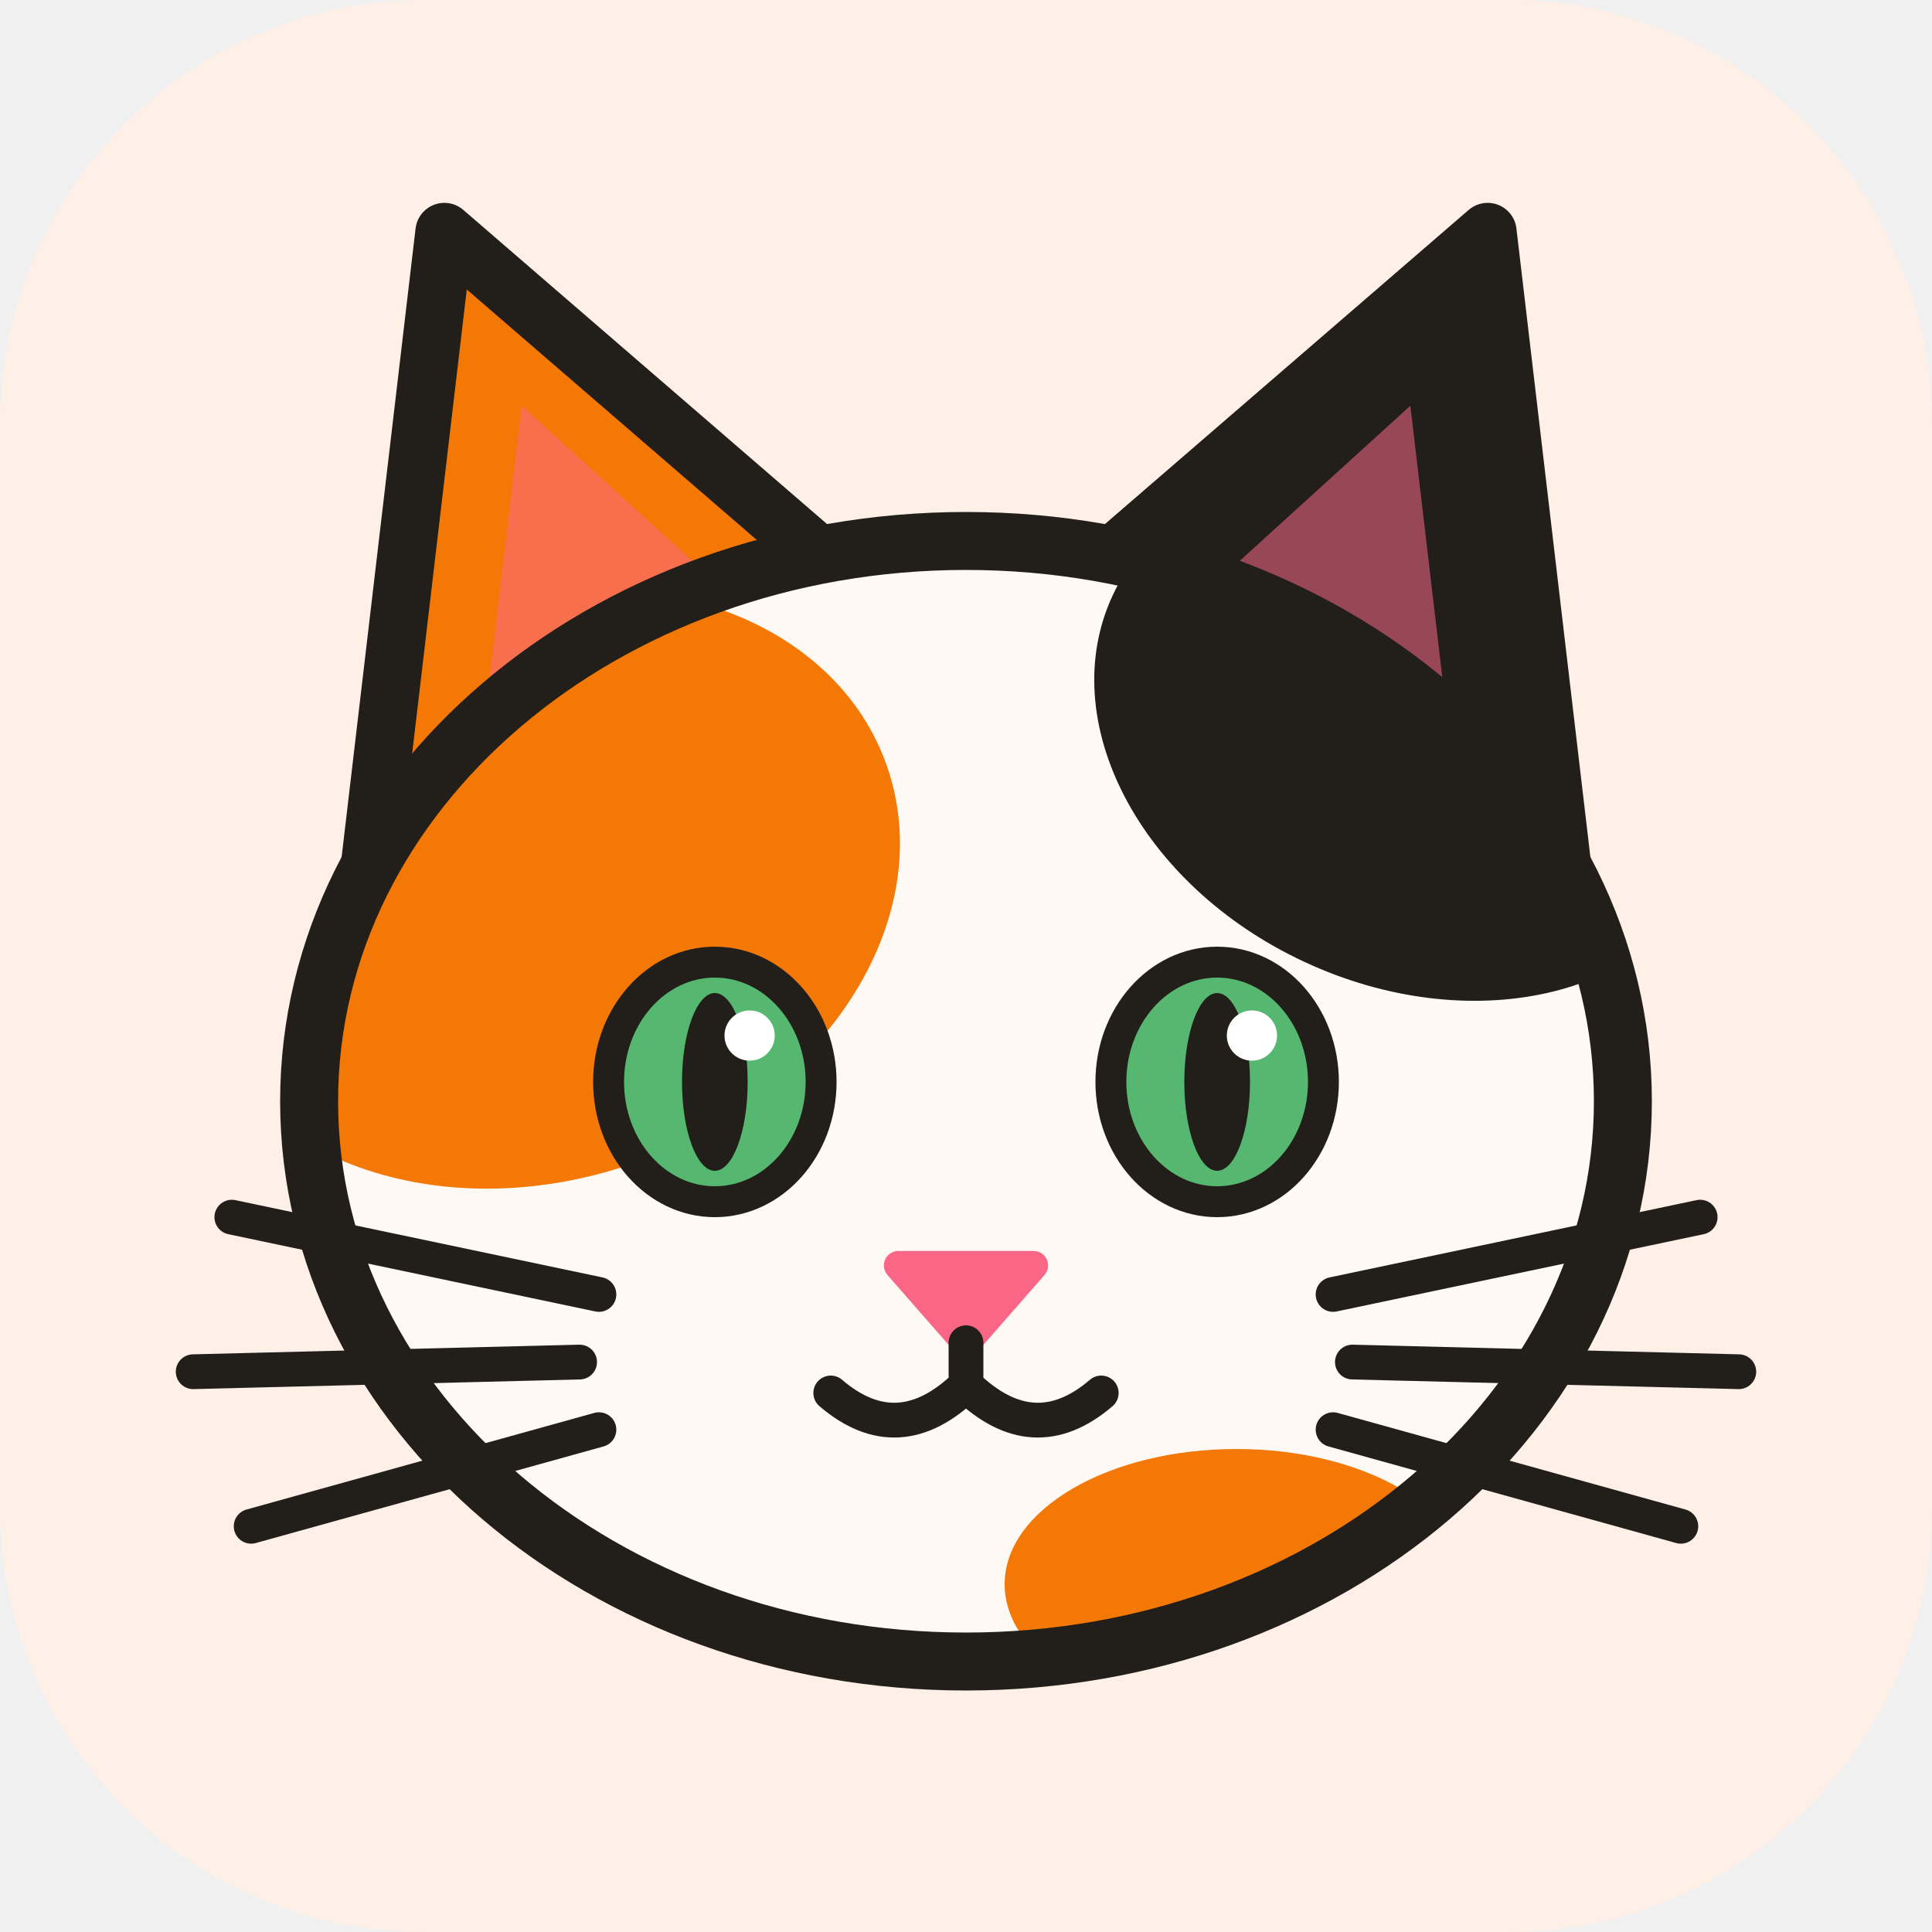
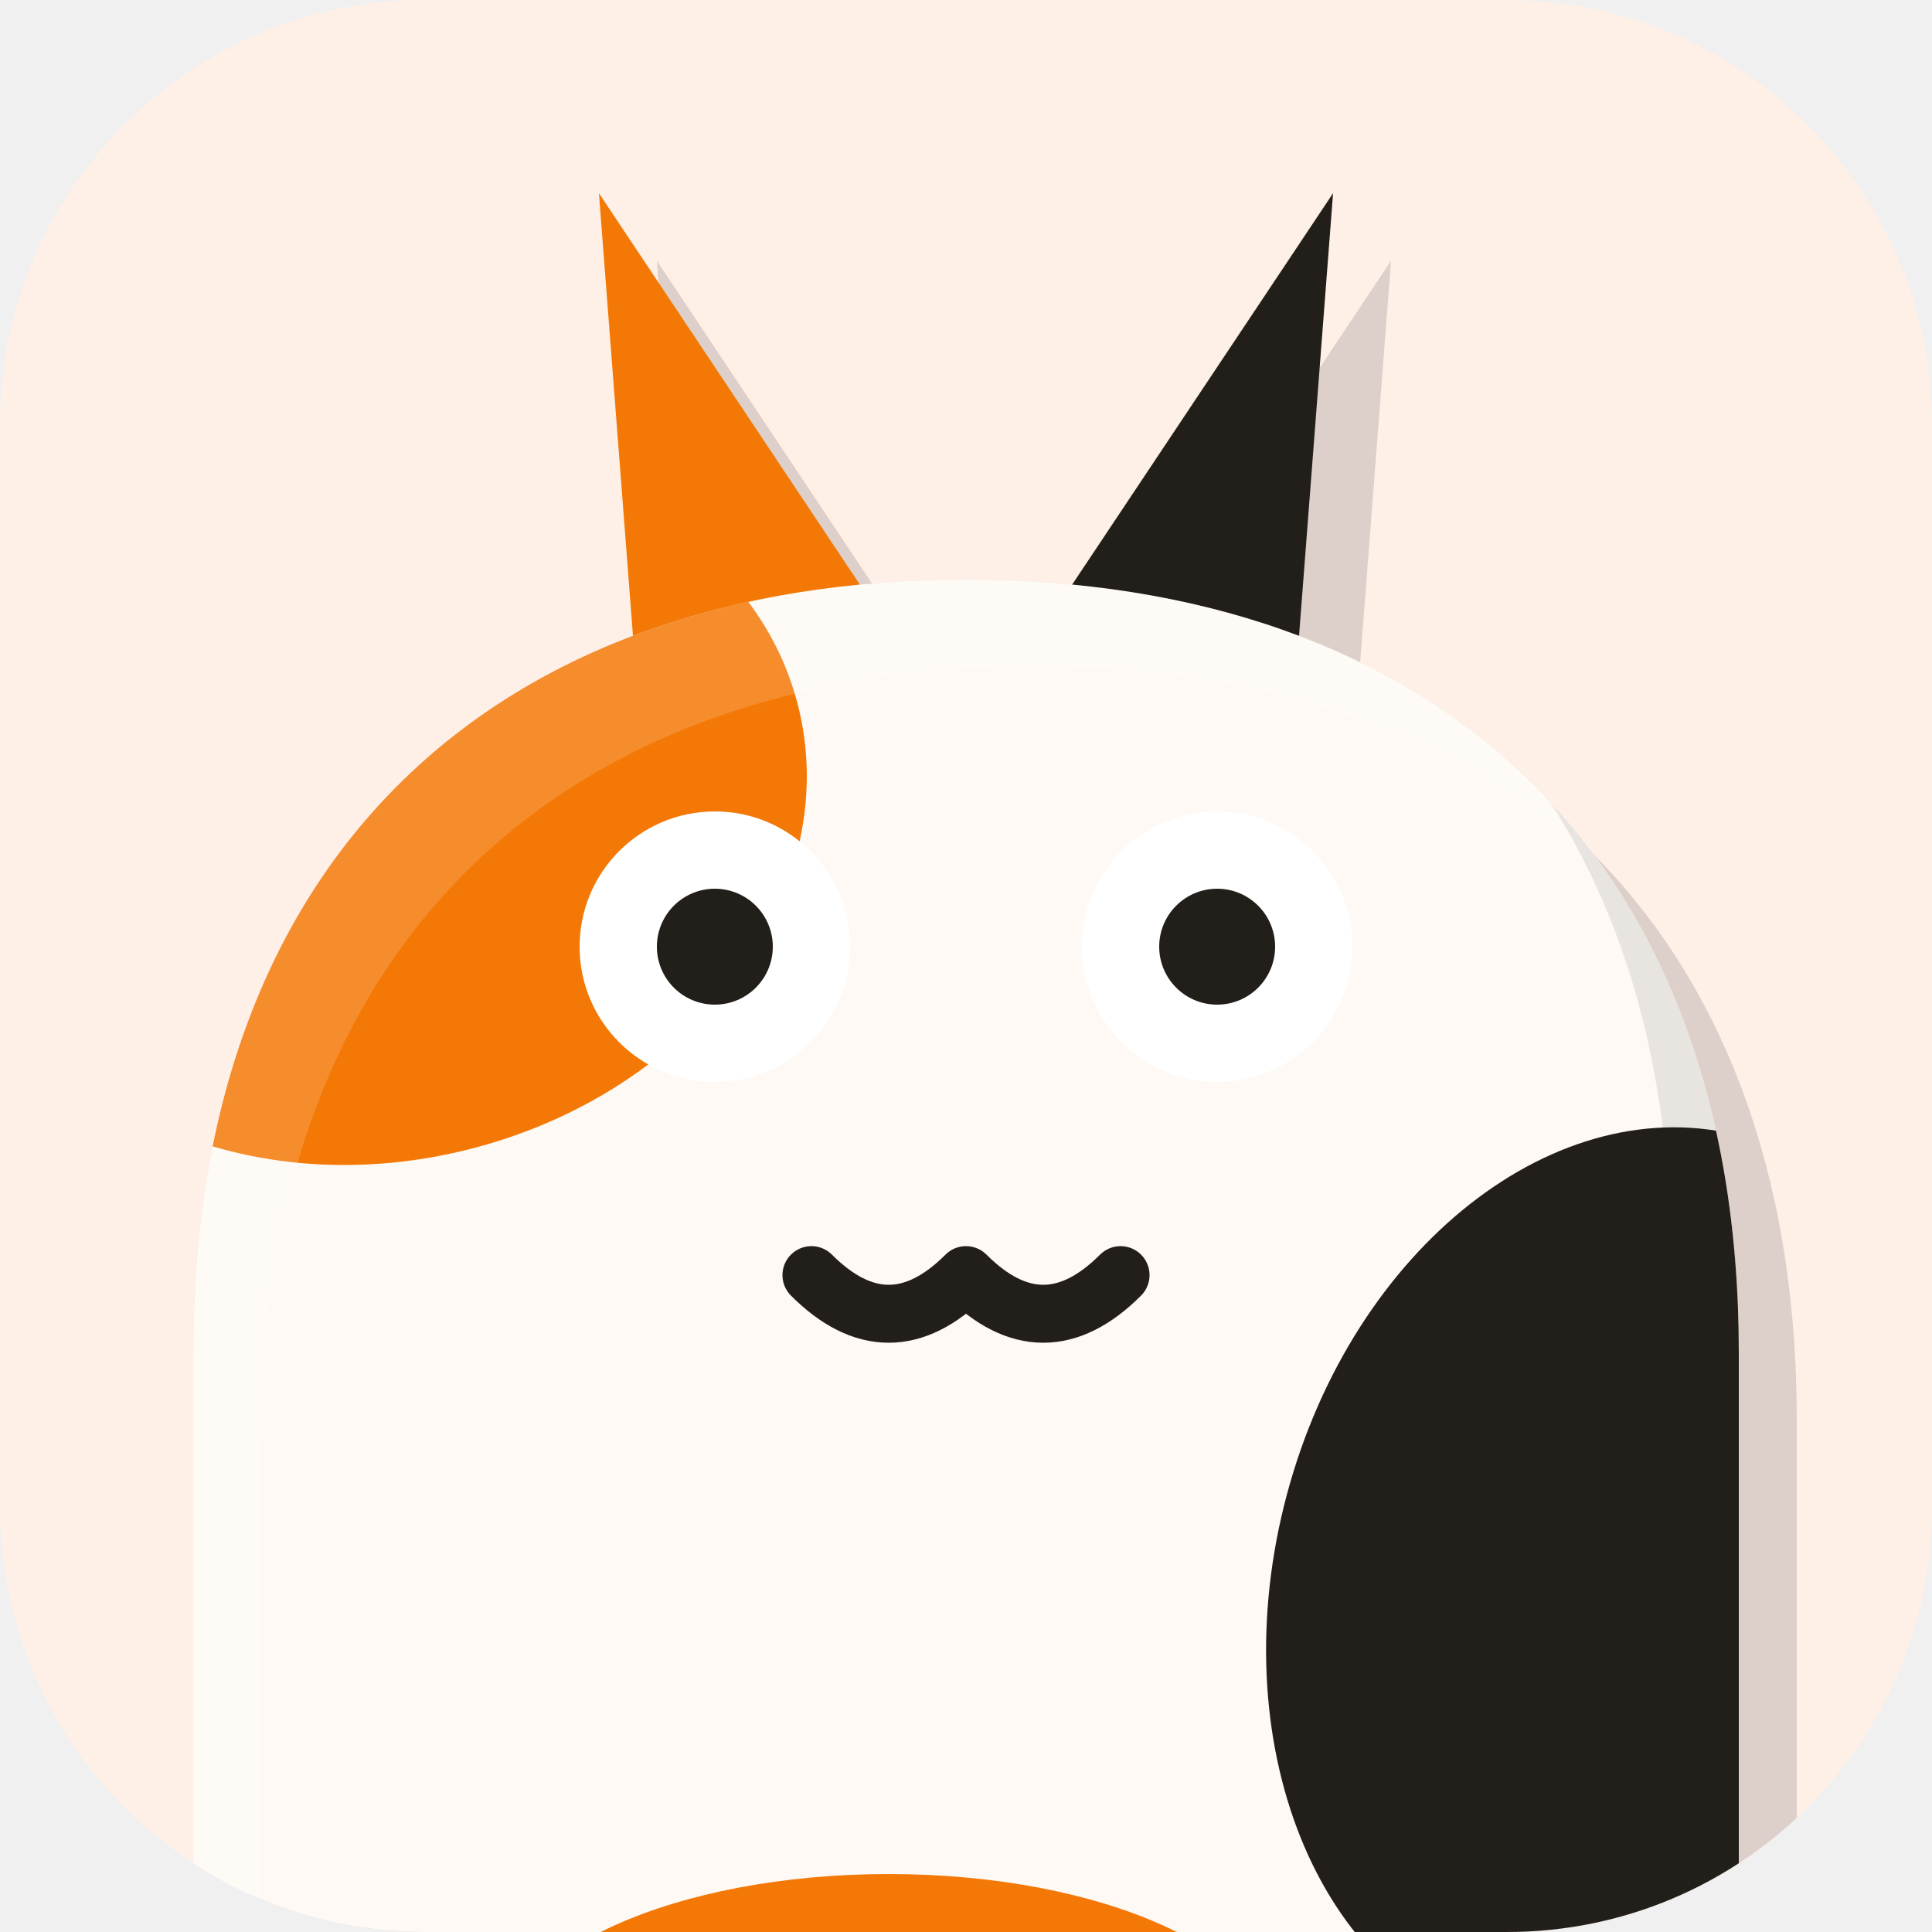
<svg xmlns="http://www.w3.org/2000/svg" viewBox="0 0 100 100" fill="none" shape-rendering="auto" role="img" aria-label="Whisker">
  <defs>
-     <clipPath id="whisker-head">
-       <ellipse cx="50" cy="57" rx="34" ry="29" />
+     <g id="top-earsPointy-7821dca1">
+       <g opacity=".15" transform="translate(-23 -6.5)">
+         <path d="M33 50V38l-2-26 16 24v14Zm34 0V38l2-26-16 24v14Z" fill="#221e1a" />
+       </g>
+       <path d="M7 40V28L5 2l16 24v14Z" fill="#f47806" />
+       <path d="M41 40V28l2-26-16 24v14Z" fill="#221e1a" />
+     </g>
+     <clipPath id="dbcrb-round">
+       <path d="M10 106V70c0-26 16-40 40-40s40 14 40 40v36Z" />
    </clipPath>
-     <g id="ears-pointy-44e05774">
-       <path d="M19 46 23 12 45 31Z" fill="#f47806" stroke="#221e1a" stroke-width="3" stroke-linejoin="round" />
-       <path d="M25 38 27 21 38 31Z" fill="#fa6786" opacity=".55" />
-       <path d="M81 46 77 12 55 31Z" fill="#221e1a" stroke="#221e1a" stroke-width="3" stroke-linejoin="round" />
-       <path d="M75 38 73 21 62 31Z" fill="#fa6786" opacity=".55" />
+     <g id="calico-classic-7821dca1">
+       <ellipse cx="20" cy="42" rx="22" ry="18" fill="#f47806" transform="rotate(-15 20 42)" />
+       <ellipse cx="84" cy="82" rx="18" ry="24" fill="#221e1a" transform="rotate(15 84 82)" />
+       <ellipse cx="46" cy="106" rx="20" ry="9" fill="#f47806" transform="rotate(0 46 106)" />
    </g>
-     <g id="patches-classic-44e05774">
-       <ellipse cx="28" cy="46" rx="19" ry="15" fill="#f47806" transform="rotate(-20 28 46)" />
-       <ellipse cx="73" cy="38" rx="17" ry="13" fill="#221e1a" transform="rotate(25 73 38)" />
-       <ellipse cx="64" cy="82" rx="12" ry="7" fill="#f47806" transform="rotate(0 64 82)" />
+     <g id="body-round-7821dca1">
+       <g class="dbcr-t">
+         <use transform="translate(26 8)" href="#top-earsPointy-7821dca1" />
+       </g>
+       <path d="M13 109.5v-36c0-26 16-40 40-40s40 14 40 40v36Z" fill="#221e1a" opacity=".15" />
+       <path d="M10 106V70c0-26 16-40 40-40s40 14 40 40v36Z" fill="#fef9f4" />
+       <g clip-path="url(#dbcrb-round)">
+         <use href="#calico-classic-7821dca1" />
+         <path d="M10 106V70c0-26 16-40 40-40s40 14 40 40v36Zm3.5 4.5v-36c0-26 16-40 40-40s40 14 40 40v36Z" fill="#ffffff" opacity=".16" fill-rule="evenodd" />
+         <path d="M10 106V70c0-26 16-40 40-40s40 14 40 40v36Zm-3.5-4.5v-36c0-26 16-40 40-40s40 14 40 40v36Z" fill="#221e1a" opacity=".1" fill-rule="evenodd" />
+       </g>
    </g>
-     <g id="eyes-open-44e05774">
-       <ellipse cx="37" cy="56" rx="5.5" ry="6.2" fill="#56b870" stroke="#221e1a" stroke-width="1.6" />
-       <ellipse cx="37" cy="56" rx="1.7" ry="4.6" fill="#221e1a" />
-       <circle cx="38.8" cy="53.6" r="1.3" fill="#FFFFFF" />
-       <ellipse cx="63" cy="56" rx="5.5" ry="6.2" fill="#56b870" stroke="#221e1a" stroke-width="1.6" />
-       <ellipse cx="63" cy="56" rx="1.7" ry="4.6" fill="#221e1a" />
-       <circle cx="64.8" cy="53.6" r="1.3" fill="#FFFFFF" />
+     <g id="eyes-round-7821dca1">
+       <g class="dbcr-eb">
+         <circle cx="10" cy="13" r="7" fill="#ffffff" />
+         <circle cx="10" cy="13" r="3" fill="#221e1a" />
+       </g>
+       <g class="dbcr-eb">
+         <circle cx="36" cy="13" r="7" fill="#ffffff" />
+         <circle cx="36" cy="13" r="3" fill="#221e1a" />
+       </g>
    </g>
-     <g id="mouth-smile-44e05774">
-       <path d="M46.5 65.5h7l-3.5 4z" fill="#fa6786" stroke="#fa6786" stroke-width="1.5" stroke-linejoin="round" />
-       <path d="M50 69.5v2.2m0 0q-3.5 3.4-7 .4m7-.4q3.5 3.4 7 .4" fill="none" stroke="#221e1a" stroke-width="1.8" stroke-linecap="round" stroke-linejoin="round" />
+     <g id="mouth-catMouth-7821dca1">
+       <path d="M6 6q4 4 8 0 4 4 8 0" stroke="#221e1a" stroke-width="3" stroke-linecap="round" stroke-linejoin="round" />
    </g>
-     <g id="whiskers-long-44e05774">
-       <path d="M31 67L12 63" stroke="#221e1a" stroke-width="1.8" stroke-linecap="round" />
-       <path d="M69 67L88 63" stroke="#221e1a" stroke-width="1.8" stroke-linecap="round" />
-       <path d="M30 70.5L10 71" stroke="#221e1a" stroke-width="1.8" stroke-linecap="round" />
-       <path d="M70 70.5L90 71" stroke="#221e1a" stroke-width="1.8" stroke-linecap="round" />
-       <path d="M31 74L13 79" stroke="#221e1a" stroke-width="1.8" stroke-linecap="round" />
-       <path d="M69 74L87 79" stroke="#221e1a" stroke-width="1.8" stroke-linecap="round" />
-     </g>
-     <clipPath id="clip-44e05774">
+     <g id="animation-none-7821dca1" />
+     <clipPath id="clip-7821dca1">
      <rect width="100" height="100" rx="22" ry="22" />
    </clipPath>
  </defs>
-   <g clip-path="url(#clip-44e05774)">
+   <g clip-path="url(#clip-7821dca1)">
    <rect width="100" height="100" fill="#feefe7" />
-     <use href="#ears-pointy-44e05774" />
-     <ellipse cx="50" cy="57" rx="34" ry="29" fill="#fef9f4" />
-     <g clip-path="url(#whisker-head)">
-       <use href="#patches-classic-44e05774" />
+     <g class="dbcr-c">
+       <use href="#body-round-7821dca1" />
+       <use transform="translate(27 36)" href="#eyes-round-7821dca1" />
+       <use transform="translate(36 60)" href="#mouth-catMouth-7821dca1" />
    </g>
-     <ellipse cx="50" cy="57" rx="34" ry="29" fill="none" stroke="#221e1a" stroke-width="3" />
-     <use href="#eyes-open-44e05774" />
-     <use href="#mouth-smile-44e05774" />
-     <use href="#whiskers-long-44e05774" />
+     <use href="#animation-none-7821dca1" />
  </g>
</svg>
